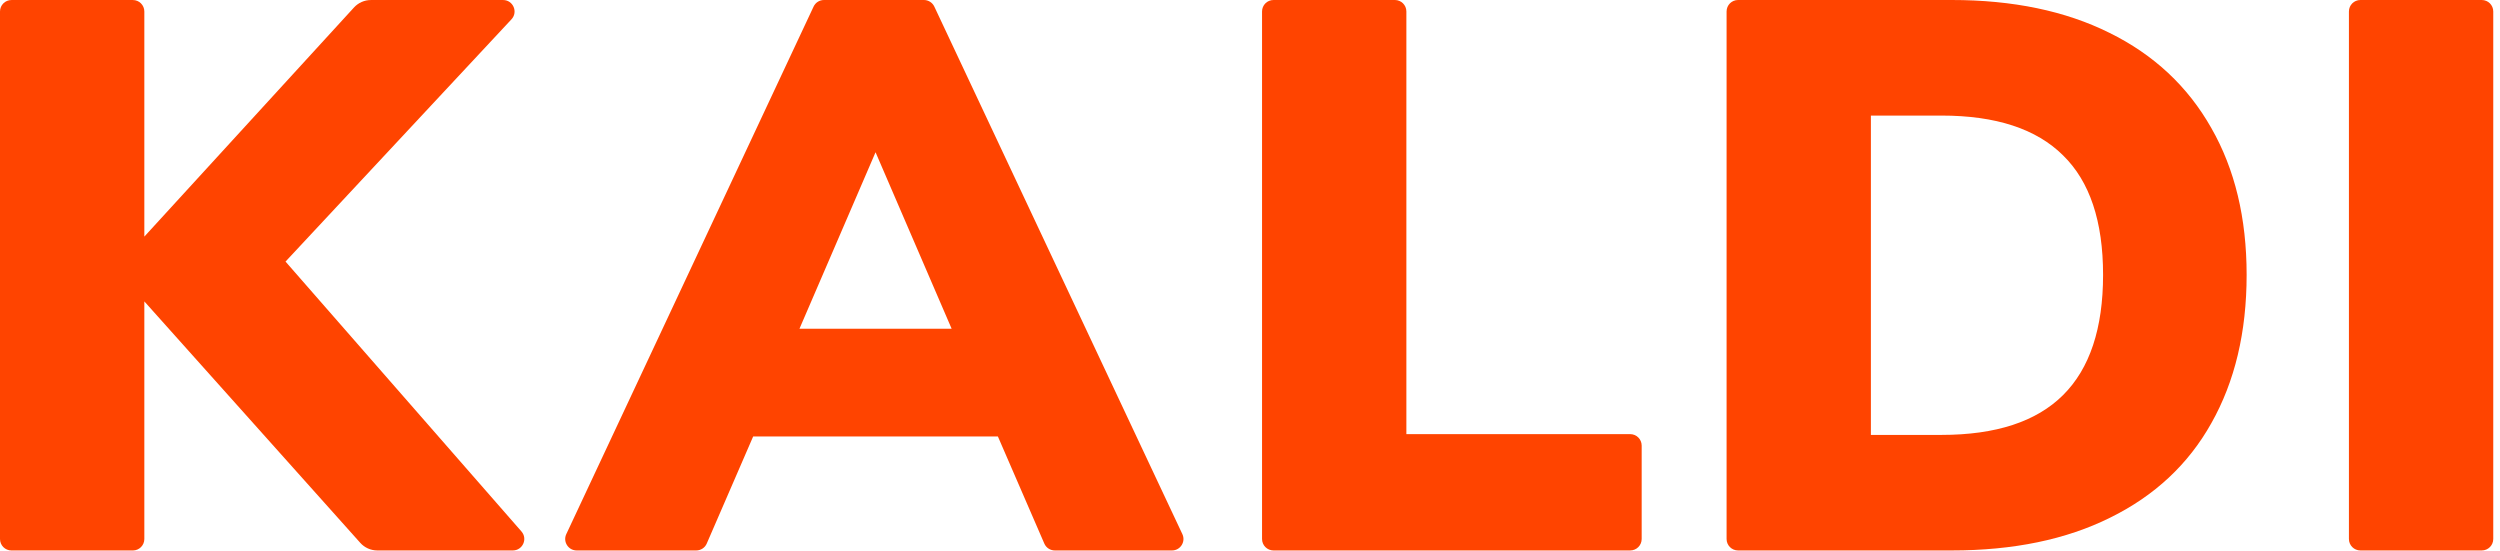
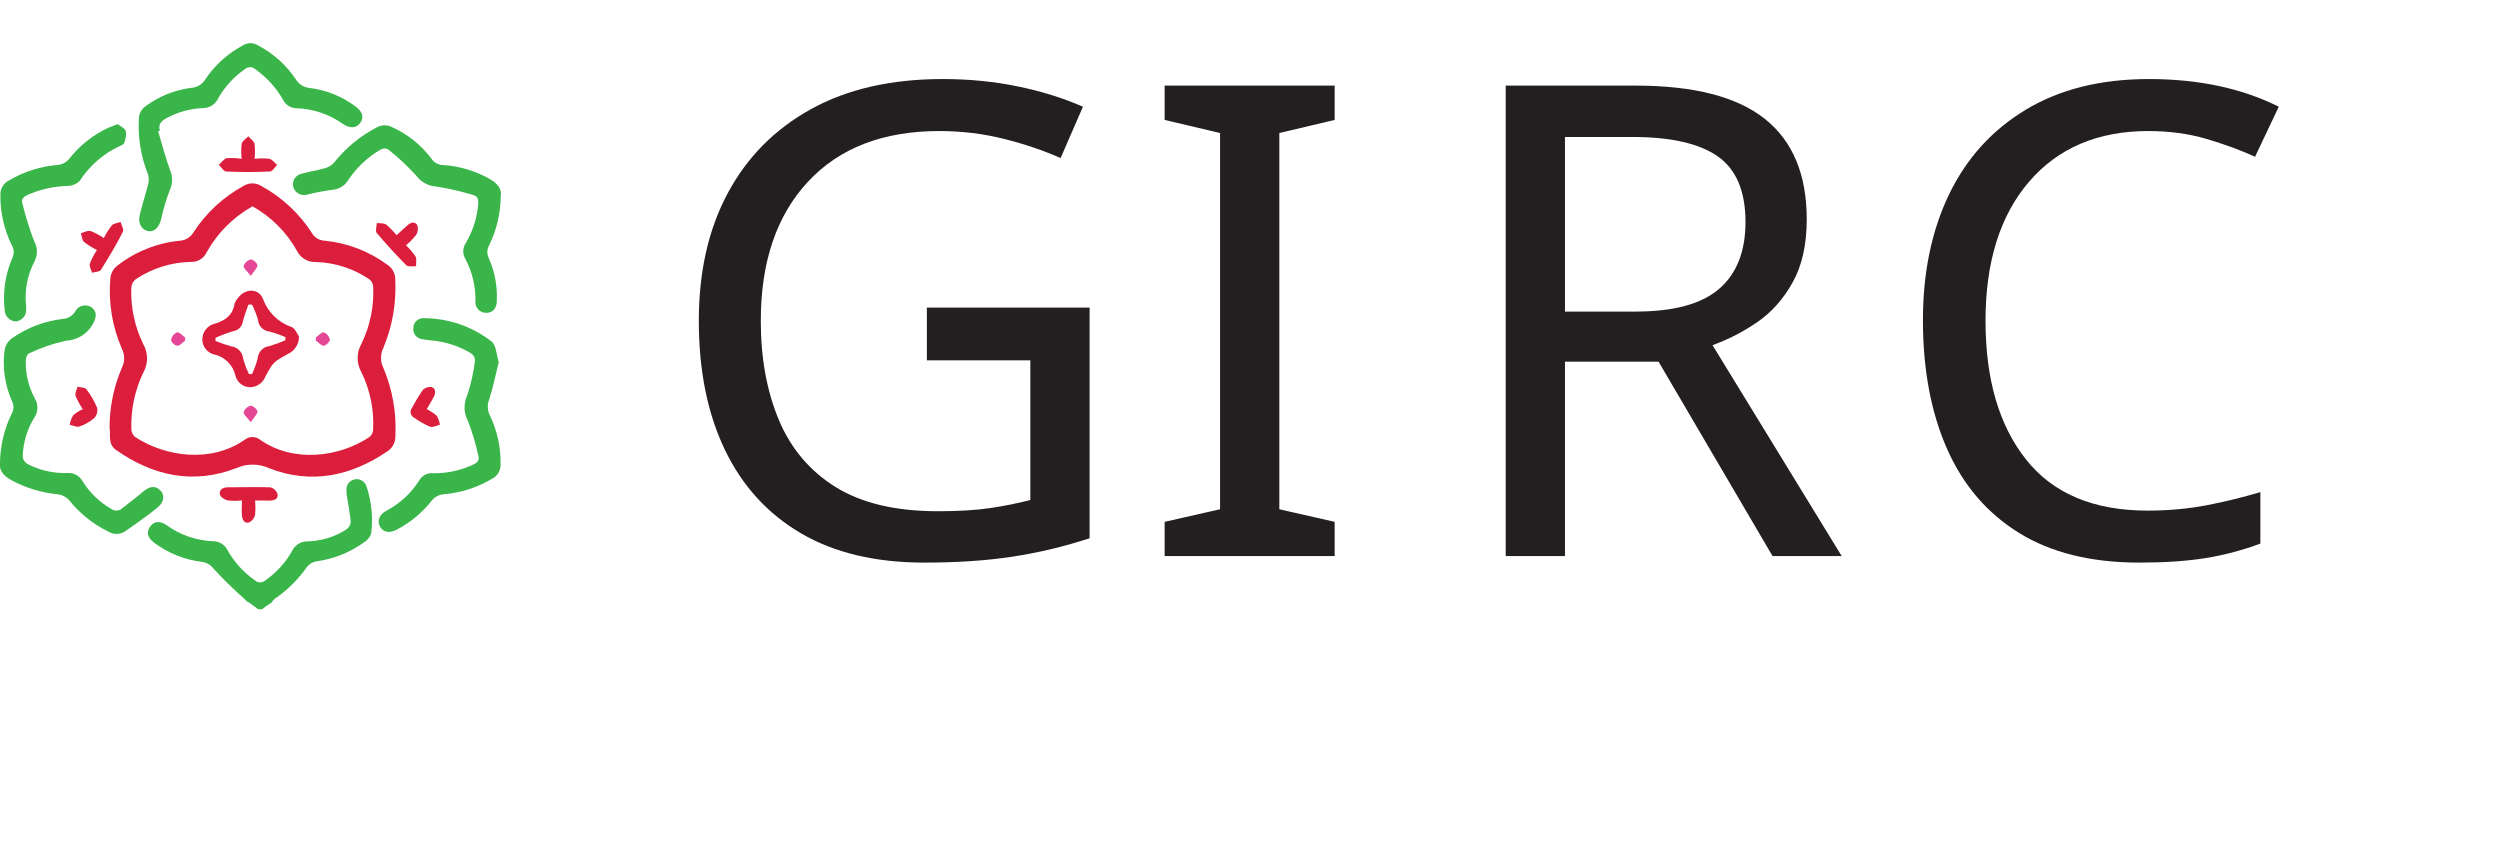
- <svg xmlns="http://www.w3.org/2000/svg" xmlns:xlink="http://www.w3.org/1999/xlink" viewBox="0 0 109 24">
-   <g transform="translate(-1470)">
-     <g style="mix-blend-mode:normal" transform="translate(1470)" fill="#f40">
-       <use xlink:href="#b" style="mix-blend-mode:normal" />
-       <use xlink:href="#c" style="mix-blend-mode:normal" />
-       <use xlink:href="#d" style="mix-blend-mode:normal" />
-       <use xlink:href="#e" style="mix-blend-mode:normal" />
-       <use xlink:href="#f" style="mix-blend-mode:normal" />
+ <svg xmlns="http://www.w3.org/2000/svg" viewBox="0 0 375.64 127.73">
+   <defs>
+     <style>.cls-1{fill:#dc1e3d;}.cls-2{fill:#39b54a;}.cls-3{fill:#e54695;}.cls-4{font-size:99px;fill:#231f20;font-family:CalistoMT, Calisto MT;}.cls-5{letter-spacing:-0.05em;}</style>
+   </defs>
+   <g id="Layer_2" data-name="Layer 2">
+     <g id="Layer_1-2" data-name="Layer 1">
+       <path class="cls-1" d="M16.46,64.21a23,23,0,0,1,1.87-9,3.1,3.1,0,0,0,0-2.77,21.66,21.66,0,0,1-1.74-10.71,2.69,2.69,0,0,1,.9-1.7A18.13,18.13,0,0,1,27,36.17a2.54,2.54,0,0,0,2.07-1.26,20.86,20.86,0,0,1,7.57-7,2.48,2.48,0,0,1,2.56,0A21,21,0,0,1,46.86,35a2.29,2.29,0,0,0,1.88,1.16,19,19,0,0,1,9.49,3.64A2.59,2.59,0,0,1,59.39,42,23.34,23.34,0,0,1,57.6,52.27a3.4,3.4,0,0,0,0,3,23.28,23.28,0,0,1,1.81,10.27,2.62,2.62,0,0,1-1.21,2.28c-5.53,3.75-11.49,5-17.82,2.51a5.94,5.94,0,0,0-4.85,0c-6.46,2.5-12.5,1.2-18.08-2.71C16.12,66.69,16.67,65.28,16.46,64.21ZM37.94,31A17.88,17.88,0,0,0,31,38a2.45,2.45,0,0,1-2.29,1.35,15.47,15.47,0,0,0-8.31,2.6,1.77,1.77,0,0,0-.67,1.23,17.83,17.83,0,0,0,1.8,8.54,4.33,4.33,0,0,1,0,4.27,18.28,18.28,0,0,0-1.79,8.55,1.55,1.55,0,0,0,.52,1.09c4.52,3,11.43,4,16.52.44a1.84,1.84,0,0,1,2.3,0c5,3.53,11.91,2.62,16.42-.4a1.5,1.5,0,0,0,.56-1.08,17.49,17.49,0,0,0-1.76-8.67,4.3,4.3,0,0,1,0-4.25A17.63,17.63,0,0,0,56.07,43a1.53,1.53,0,0,0-.61-1.06,15.08,15.08,0,0,0-8-2.57,3,3,0,0,1-2.82-1.65A17.41,17.41,0,0,0,37.94,31Z" />
+       <path class="cls-2" d="M0,69.54a17.17,17.17,0,0,1,1.75-7.36,2,2,0,0,0,.05-1.91,14.31,14.31,0,0,1-1.1-7.74,2.76,2.76,0,0,1,1.1-1.7,16.54,16.54,0,0,1,7.63-2.91,2.35,2.35,0,0,0,1.85-1.09,1.68,1.68,0,0,1,2.51-.62c.78.61.76,1.43.14,2.52a4.86,4.86,0,0,1-4,2.46A26.26,26.26,0,0,0,4.35,53.1c-.25.1-.46.64-.47,1a11.21,11.21,0,0,0,1.35,5.76,2.64,2.64,0,0,1-.06,2.87,11.71,11.71,0,0,0-1.76,5.89,1.47,1.47,0,0,0,.67,1.07,12,12,0,0,0,6,1.38,2.42,2.42,0,0,1,2.34,1.26,12.21,12.21,0,0,0,4.27,4.12,1.29,1.29,0,0,0,1.65-.06c1-.81,2.1-1.6,3.09-2.46s1.84-1,2.59-.32.72,1.78-.33,2.64c-1.57,1.28-3.25,2.43-4.91,3.6a2.35,2.35,0,0,1-2.55,0,17,17,0,0,1-5.86-4.72,2.69,2.69,0,0,0-1.67-.86,18.24,18.24,0,0,1-6.88-2.06C.52,71.53-.17,70.64,0,69.54Z" />
+       <path class="cls-2" d="M23.76,19.72c.58,1.93,1.08,3.9,1.78,5.79a3.73,3.73,0,0,1,0,3,27.81,27.81,0,0,0-1.3,4.31c-.31,1.3-1,2.07-1.95,1.91s-1.62-1.1-1.29-2.46c.36-1.53.87-3,1.25-4.56a2.6,2.6,0,0,0,0-1.49,19.45,19.45,0,0,1-1.39-8.3,2.34,2.34,0,0,1,1.07-2,14.65,14.65,0,0,1,6.85-2.73,2.59,2.59,0,0,0,2.07-1.28,15.62,15.62,0,0,1,5.67-5.1,2.09,2.09,0,0,1,2.23,0,15.52,15.52,0,0,1,5.68,5.08,2.73,2.73,0,0,0,2.16,1.34,14.32,14.32,0,0,1,6.74,2.7c1.1.78,1.4,1.61.85,2.46s-1.52,1-2.66.23a12.78,12.78,0,0,0-7-2.36,2.25,2.25,0,0,1-2-1.28,14.18,14.18,0,0,0-4.15-4.57,1.17,1.17,0,0,0-1.6,0,13.37,13.37,0,0,0-4,4.39,2.49,2.49,0,0,1-2.23,1.44,12.5,12.5,0,0,0-5.52,1.51c-.78.42-1.28.9-1,1.88Z" />
+       <path class="cls-2" d="M75.24,29.51a17.32,17.32,0,0,1-1.71,7.29,2.06,2.06,0,0,0-.08,2,14.3,14.3,0,0,1,1.2,6.39c0,1.14-.62,1.81-1.58,1.82a1.59,1.59,0,0,1-1.63-1.77,13.06,13.06,0,0,0-1.55-6.4A2.22,2.22,0,0,1,70,36.5a13.71,13.71,0,0,0,1.87-6c0-.63-.12-1-.74-1.19a40.26,40.26,0,0,0-5.56-1.28,4.07,4.07,0,0,1-3.06-1.68,35.56,35.56,0,0,0-4-3.75c-.5-.44-1-.32-1.54,0A15,15,0,0,0,52.36,27,3,3,0,0,1,50,28.51a35.21,35.21,0,0,0-3.77.71,1.7,1.7,0,0,1-2.16-1.11,1.61,1.61,0,0,1,1.24-2c1.15-.33,2.35-.5,3.51-.84a2.66,2.66,0,0,0,1.34-.8,19.84,19.84,0,0,1,6.4-5.3,2.43,2.43,0,0,1,2.35-.07,15.29,15.29,0,0,1,5.94,4.77,2.13,2.13,0,0,0,1.8.93,16.4,16.4,0,0,1,6.77,2C74.75,27.5,75.45,28.41,75.24,29.51Z" />
+       <path class="cls-2" d="M74.94,54.4c-.48,1.92-.85,3.8-1.43,5.61a2.89,2.89,0,0,0,.11,2.44,16.07,16.07,0,0,1,1.59,7.33A2.27,2.27,0,0,1,74,71.9a17,17,0,0,1-7.47,2.38,2.46,2.46,0,0,0-1.57.83,16.31,16.31,0,0,1-5.34,4.47c-1.09.57-2,.42-2.49-.4s-.23-1.81.91-2.43a13,13,0,0,0,5-4.64,2.16,2.16,0,0,1,2.1-1,13.7,13.7,0,0,0,6-1.32c.62-.28.91-.66.74-1.29a35.36,35.36,0,0,0-1.57-5.25,4.29,4.29,0,0,1-.12-3.81,25.93,25.93,0,0,0,1.19-5.35,1.34,1.34,0,0,0-.6-1,13.8,13.8,0,0,0-6-1.94,10.05,10.05,0,0,1-1.34-.19,1.5,1.5,0,0,1-1.33-1.69,1.47,1.47,0,0,1,1.58-1.46,16.62,16.62,0,0,1,10.09,3.44C74.56,51.75,74.57,53.25,74.94,54.4Z" />
+       <path class="cls-2" d="M17.69,18.65c.39.32,1.07.61,1.22,1.07a3.42,3.42,0,0,1-.26,1.77c0,.17-.33.31-.53.4A14.21,14.21,0,0,0,12,27.15a2.61,2.61,0,0,1-1.84.79,15.8,15.8,0,0,0-6,1.34c-.68.3-1,.7-.78,1.37a48.42,48.42,0,0,0,1.74,5.56,3.21,3.21,0,0,1,.06,3.08A11.52,11.52,0,0,0,3.93,46c0,.15,0,.3,0,.45A1.73,1.73,0,0,1,2.4,48.3,1.75,1.75,0,0,1,.7,46.53a15.13,15.13,0,0,1,1.15-7.75,2,2,0,0,0-.07-1.91A16.66,16.66,0,0,1,.06,29.34a2.34,2.34,0,0,1,1.27-2.22,17.19,17.19,0,0,1,7.48-2.35,2.51,2.51,0,0,0,1.56-.87,16,16,0,0,1,6.08-4.78C16.79,19,17.15,18.86,17.69,18.65Z" />
+       <path class="cls-1" d="M36.31,23.86a9.69,9.69,0,0,1,0-2.25c.1-.43.63-.75,1-1.13.33.38.84.7.94,1.13a10.34,10.34,0,0,1,0,2.25,10.11,10.11,0,0,1,2.22,0c.44.1.78.59,1.17.91-.36.36-.71,1-1.08,1-2.18.1-4.37.1-6.55,0-.39,0-.76-.64-1.14-1,.38-.33.72-.84,1.15-1A10.11,10.11,0,0,1,36.31,23.86Z" />
+       <path class="cls-1" d="M59.58,35.34c.61-.55,1.12-1,1.66-1.5s1.14-.55,1.46,0a1.68,1.68,0,0,1-.17,1.45A9.87,9.87,0,0,1,61,36.86a10.14,10.14,0,0,1,1.42,1.65c.22.39.08,1,.1,1.49-.51,0-1.21.12-1.48-.15-1.54-1.55-3-3.16-4.43-4.84-.25-.29,0-1,0-1.48.48,0,1.05,0,1.4.19A12.3,12.3,0,0,1,59.58,35.34Z" />
+       <path class="cls-1" d="M38.32,75.2a10.44,10.44,0,0,1,0,2.19,1.69,1.69,0,0,1-.91,1.12c-.74.18-1-.43-1.06-1.11s0-1.35,0-2.21a9.62,9.62,0,0,1-2.16,0c-.45-.1-1.07-.52-1.15-.9-.15-.7.47-1.06,1.14-1.07,2.14,0,4.29-.06,6.43,0a1.56,1.56,0,0,1,1.09,1c.15.75-.49,1-1.17,1Z" />
+       <path class="cls-1" d="M14.56,37.57a12.19,12.19,0,0,1-1.93-1.21c-.31-.28-.33-.87-.48-1.32.49-.12,1-.44,1.45-.33a9.56,9.56,0,0,1,2,1.06,11.59,11.59,0,0,1,1.2-1.9c.28-.31.86-.35,1.31-.52.14.49.54,1.12.37,1.44-1,2-2.14,3.89-3.33,5.77-.18.3-.87.28-1.32.42-.13-.46-.45-1-.33-1.37A11.29,11.29,0,0,1,14.56,37.57Z" />
+       <path class="cls-1" d="M12.44,61.48a11.81,11.81,0,0,1-1.09-2c-.12-.39.18-.91.29-1.37.46.11,1.11.08,1.33.37a11.7,11.7,0,0,1,1.63,2.82,1.69,1.69,0,0,1-.43,1.5,6.64,6.64,0,0,1-2.23,1.29c-.41.14-1-.17-1.47-.27A4.31,4.31,0,0,1,11,62.39,6,6,0,0,1,12.44,61.48Z" />
+       <path class="cls-1" d="M64.12,61.48a6.66,6.66,0,0,1,1.51,1,3.88,3.88,0,0,1,.47,1.33c-.49.12-1.06.46-1.46.31a12.1,12.1,0,0,1-2.35-1.31,1,1,0,0,1-.37-1.56,25.92,25.92,0,0,1,1.56-2.6,1.55,1.55,0,0,1,1.36-.5c.69.24.64.92.32,1.52S64.5,60.81,64.12,61.48Z" />
+       <path class="cls-1" d="M44.92,50.55a2.81,2.81,0,0,1-1.65,2.63c-2.22,1.23-2.22,1.24-3.37,3.35a2.53,2.53,0,0,1-2.23,1.65,2.29,2.29,0,0,1-2.29-1.71,4.19,4.19,0,0,0-3.11-3.19A2.33,2.33,0,0,1,30.4,51a2.43,2.43,0,0,1,1.92-2.38c1.55-.48,2.63-1.25,2.91-2.93a2.12,2.12,0,0,1,.43-.79c1.05-1.56,3.13-1.71,3.85,0a7,7,0,0,0,4.27,4.23C44.34,49.3,44.66,50.2,44.92,50.55Zm-7.05-4.78-.55,0c-.28.84-.61,1.66-.82,2.51a1.73,1.73,0,0,1-1.45,1.48,21.19,21.19,0,0,0-2.67,1l0,.46a18.64,18.64,0,0,0,2.38.83,2,2,0,0,1,1.76,1.75,13,13,0,0,0,.89,2.41l.46,0a14,14,0,0,0,.85-2.37A2,2,0,0,1,40.48,52a20.86,20.86,0,0,0,2.4-.87l0-.48a16.52,16.52,0,0,0-2.39-.83,1.9,1.9,0,0,1-1.72-1.76A14,14,0,0,0,37.87,45.77Z" />
+       <path class="cls-3" d="M37.68,63.43c-.55-.72-1.13-1.16-1.07-1.48a1.51,1.51,0,0,1,1.07-1c.31,0,1,.54,1,.9S38.19,62.69,37.68,63.43Z" />
+       <path class="cls-3" d="M37.68,41.45c-.55-.71-1.13-1.16-1.07-1.47a1.52,1.52,0,0,1,1.07-1c.31,0,1,.55,1,.9S38.19,40.71,37.68,41.45Z" />
+       <path class="cls-3" d="M27.82,51.17c-.39.28-.78.79-1.17.78s-1-.61-.94-.9a1.49,1.49,0,0,1,.9-1.11c.33-.07.79.48,1.2.75Z" />
+       <path class="cls-3" d="M47.47,50.69c.4-.27.86-.82,1.2-.75a1.54,1.54,0,0,1,.9,1.1c0,.29-.6.9-.94.91s-.78-.49-1.18-.78Z" />
+       <path class="cls-2" d="M55.06,73.06A1.53,1.53,0,0,0,53,72.12c-1.06.47-1,1.36-.89,2.31.21,1.33.47,2.67.59,4A1.54,1.54,0,0,1,52,79.58a11.25,11.25,0,0,1-5.88,1.77,2.49,2.49,0,0,0-2.23,1.44,13.4,13.4,0,0,1-4,4.4,1.18,1.18,0,0,1-1.6,0,13.78,13.78,0,0,1-4.08-4.48,2.42,2.42,0,0,0-2.15-1.39,12.68,12.68,0,0,1-7-2.39c-1.07-.76-2-.6-2.56.28s-.27,1.66.75,2.4a14.93,14.93,0,0,0,7.06,2.81,2.54,2.54,0,0,1,1.75,1A64.69,64.69,0,0,0,36.74,90a4.36,4.36,0,0,1,.37.38l0,0,.35.17,1.35,1,.56,0a11.48,11.48,0,0,1,1.42-1,1.85,1.85,0,0,1,.51-.59,18.68,18.68,0,0,0,4.8-4.75,2.35,2.35,0,0,1,1.41-.86,15.83,15.83,0,0,0,7.27-2.92,2.37,2.37,0,0,0,1-1.3A16,16,0,0,0,55.06,73.06Z" />
+       <text class="cls-4" transform="translate(98.97 83.55)">GI<tspan class="cls-5" x="117.66" y="0">R</tspan>
+         <tspan x="183.93" y="0">C</tspan>
+       </text>
    </g>
  </g>
-   <defs>
-     <path id="b" d="M22.735 23.171c.283.323.053.829-.376.829h-5.907c-.285 0-.556-.121-.745-.333l-9.414-10.526v10.36c0 .276-.224.5-.5.5h-5.293c-.276 0-.5-.224-.5-.5v-23c0-.276.224-.5.5-.5h5.293c.276 0 .5.224.5.5v9.815l9.141-9.99c.19-.207.457-.325.738-.325h5.762c.437 0 .664.521.366.841l-9.851 10.563 10.287 11.767z" />
-     <path id="c" d="M45.991 24c-.199 0-.38-.118-.459-.301l-2.024-4.669h-10.67l-2.024 4.669c-.079.183-.259.301-.459.301h-5.212c-.366 0-.608-.381-.453-.712l10.782-23c.082-.176.259-.288.453-.288h4.358c.194 0 .37.112.453.287l10.815 23c.156.332-.086.713-.452.713h-5.108zm-11.135-9.668h6.635l-3.317-7.694-3.317 7.694z" />
-     <path id="d" d="M55.525 24c-.276 0-.5-.224-.5-.5v-23c0-.276.224-.5.5-.5h5.293c.276 0 .5.224.5.5v18.428h9.759c.276 0 .5.224.5.5v4.072c0 .276-.224.5-.5.5h-15.552z" />
-     <path id="e" d="M75.279.5c0-.276.224-.5.5-.5h9.315c2.667 0 4.959.477 6.874 1.43 1.938.953 3.42 2.338 4.446 4.153 1.026 1.793 1.539 3.926 1.539 6.4 0 2.496-.513 4.652-1.539 6.468-1.003 1.793-2.474 3.166-4.412 4.119-1.915.953-4.218 1.43-6.908 1.43h-9.315c-.276 0-.5-.224-.5-.5v-23zm9.37 18.462c2.371 0 4.138-.579 5.301-1.736 1.163-1.157 1.744-2.905 1.744-5.242 0-2.338-.581-4.074-1.744-5.209-1.163-1.157-2.93-1.736-5.301-1.736h-3.078v13.923h3.078z" />
-     <path id="f" d="M102.913 24c-.276 0-.5-.224-.5-.5v-23c0-.276.224-.5.5-.5h5.293c.276 0 .5.224.5.5v23c0 .276-.224.5-.5.5h-5.293z" />
-   </defs>
</svg>
